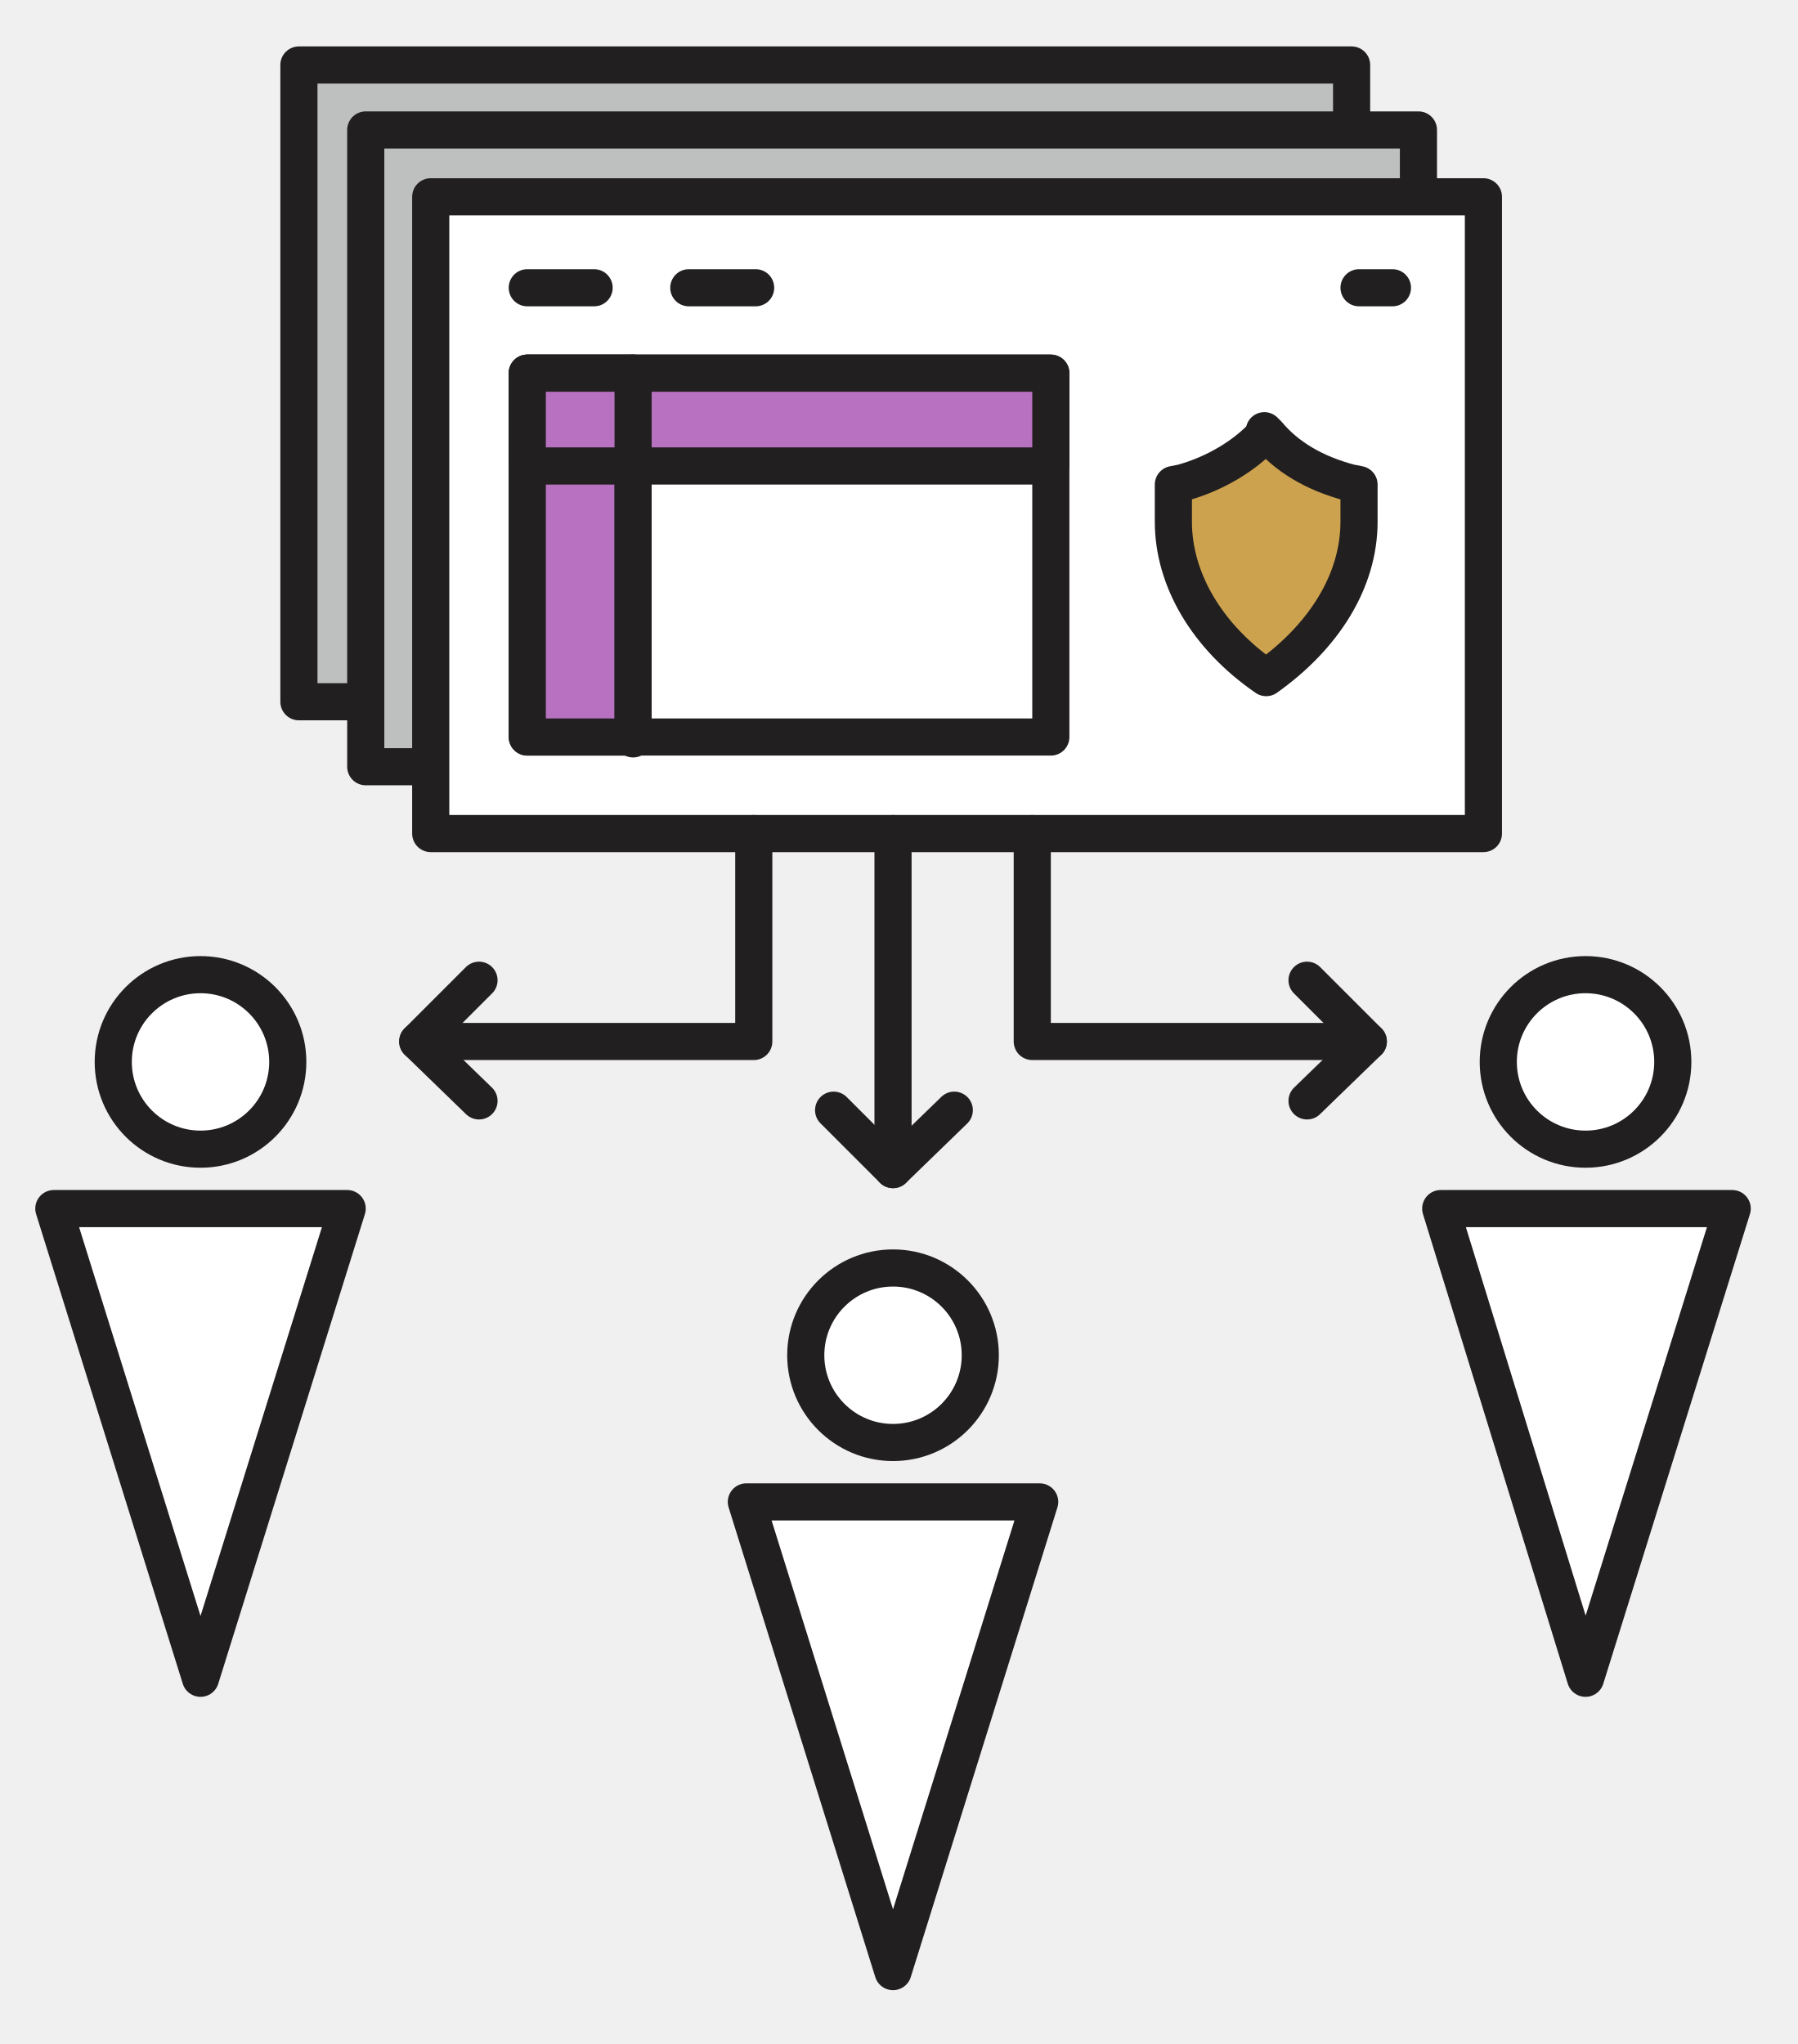
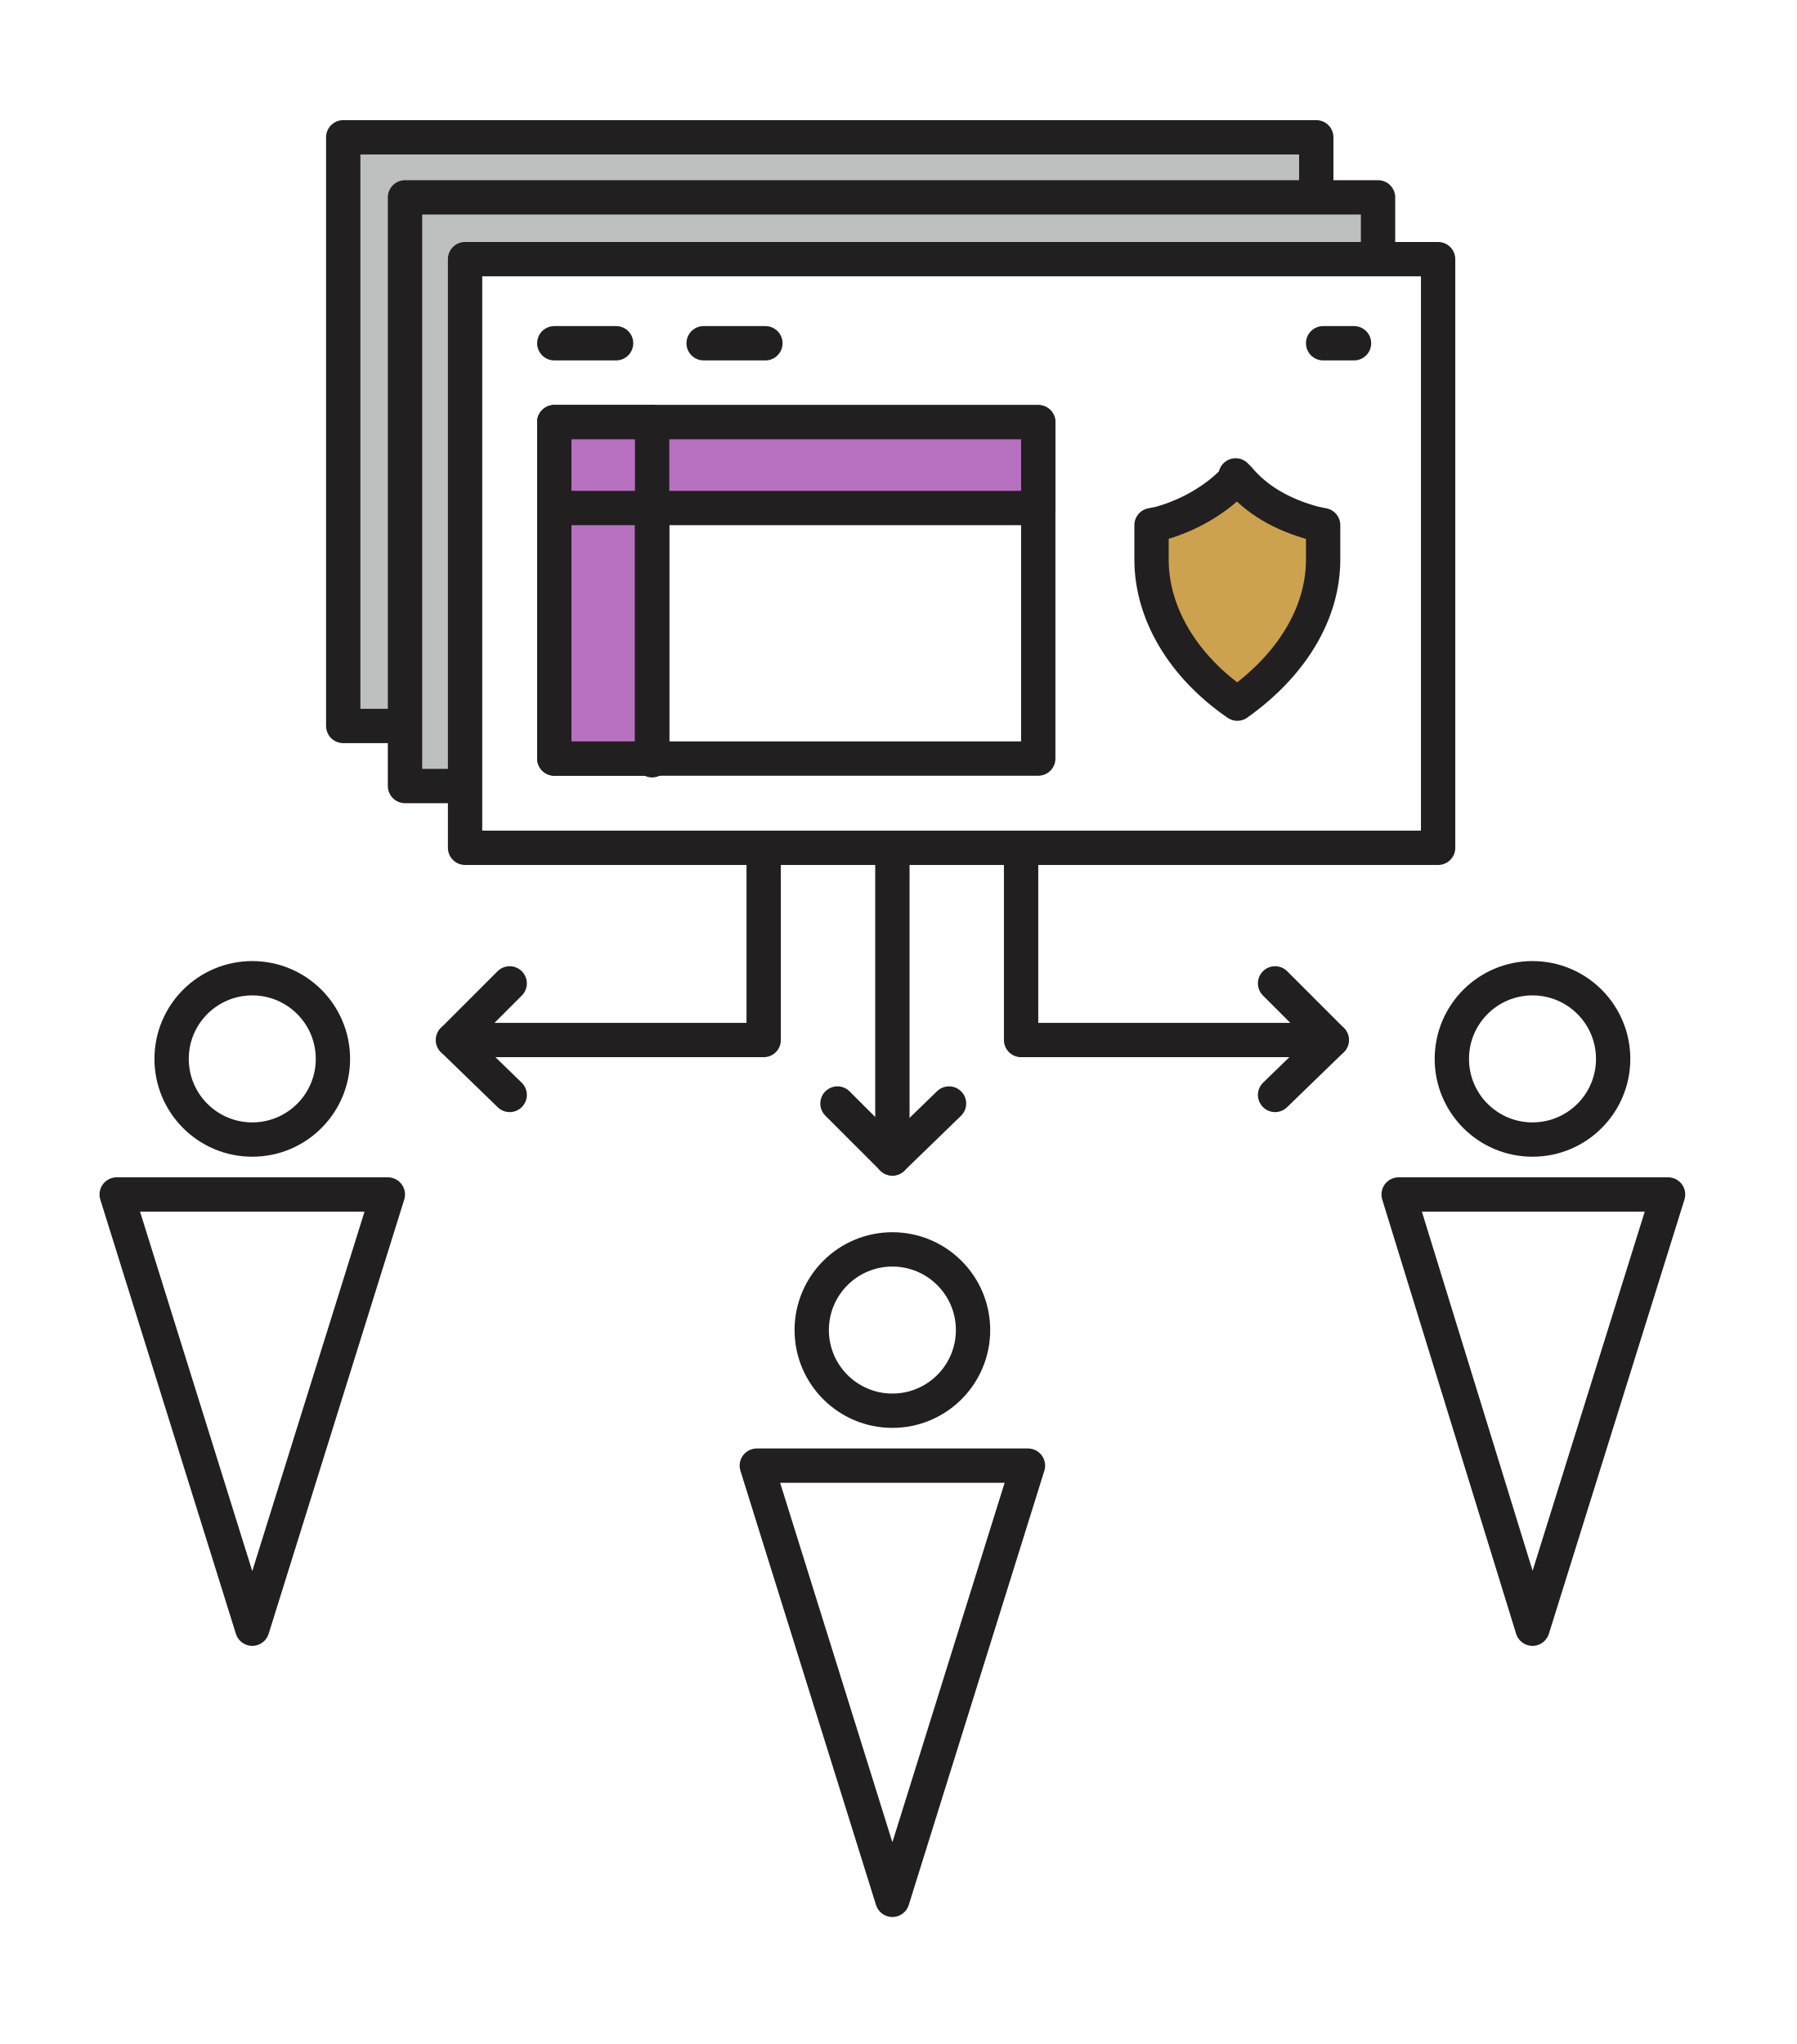
- <svg xmlns="http://www.w3.org/2000/svg" version="1.1" id="Layer_1" x="0px" y="0px" viewBox="0 0 96.8 110.1" style="enable-background:new 0 0 96.8 110.1;" xml:space="preserve">
+ <svg xmlns="http://www.w3.org/2000/svg" version="1.1" id="Layer_1" x="0px" y="0px" viewBox="0 0 104.7 119.1" style="enable-background:new 0 0 104.7 119.1;" xml:space="preserve">
  <style type="text/css">
- 	.st0{fill:#FFFFFF;stroke:#231F20;stroke-width:2;stroke-linecap:round;stroke-linejoin:round;stroke-miterlimit:10;}
- 	.st1{fill:none;stroke:#231F20;stroke-width:2;stroke-linecap:round;stroke-linejoin:round;stroke-miterlimit:10;}
- 	.st2{fill:none;stroke:#231F20;stroke-width:5;stroke-linecap:round;stroke-linejoin:round;stroke-miterlimit:10;}
- 	.st3{fill:#FFFFFF;stroke:#231F20;stroke-width:5;stroke-linecap:round;stroke-linejoin:round;stroke-miterlimit:10;}
- 	.st4{fill:#FFFFFF;}
- 	.st5{fill:#231F20;}
- 	.st6{fill:none;stroke:#221F20;stroke-width:6;stroke-linecap:round;stroke-linejoin:round;stroke-miterlimit:10;}
- 	.st7{fill:#FFFFFF;stroke:#221F20;stroke-width:5;stroke-linecap:round;stroke-linejoin:round;stroke-miterlimit:10;}
- 	.st8{fill:none;stroke:#221F20;stroke-width:5;stroke-linecap:round;stroke-linejoin:round;stroke-miterlimit:10;}
- 	.st9{fill:none;stroke:#221F20;stroke-width:4.899;stroke-linecap:round;stroke-linejoin:round;stroke-miterlimit:10;}
- 	.st10{fill:#221F20;}
- 	.st11{fill:none;stroke:#221F20;stroke-width:2;stroke-linecap:round;stroke-linejoin:round;stroke-miterlimit:10;}
- 	.st12{fill:#BEBFBF;}
- 	.st13{fill:#CDA24F;}
- 	.st14{fill:#B771C0;}
+ 	.st0{fill:#FFFFFF;}
+ 	.st1{fill:none;stroke:#221F20;stroke-width:2;stroke-linecap:round;stroke-linejoin:round;stroke-miterlimit:10;}
+ 	.st2{fill:#BEBFBF;}
+ 	.st3{fill:#CDA24F;}
+ 	.st4{fill:#B771C0;}
</style>
+   <rect class="st0" width="104.7" height="119.1" />
  <g>
-     <path class="st4" d="M15.5,57.2c0,2.6-2.1,4.7-4.7,4.7S6,59.8,6,57.2s2.1-4.7,4.7-4.7S15.5,54.6,15.5,57.2" />
-     <circle class="st11" cx="10.8" cy="57.2" r="4.7" />
-     <polygon class="st4" points="2.9,65.1 18.7,65.1 10.8,90.4  " />
-     <polygon class="st11" points="2.9,65.1 18.7,65.1 10.8,90.4  " />
-     <path class="st4" d="M52.8,73c0,2.6-2.1,4.7-4.7,4.7s-4.7-2.1-4.7-4.7s2.1-4.7,4.7-4.7S52.8,70.4,52.8,73" />
-     <circle class="st11" cx="48.1" cy="73" r="4.7" />
-     <polygon class="st4" points="40.2,80.9 56,80.9 48.1,106.2  " />
-     <polygon class="st11" points="40.2,80.9 56,80.9 48.1,106.2  " />
-     <path class="st4" d="M90.2,57.2c0,2.6-2.1,4.7-4.7,4.7s-4.7-2.1-4.7-4.7s2.1-4.7,4.7-4.7S90.2,54.6,90.2,57.2" />
-     <circle class="st11" cx="85.4" cy="57.2" r="4.7" />
-     <polygon class="st4" points="77.6,65.1 93.3,65.1 85.4,90.4  " />
-     <polygon class="st11" points="77.6,65.1 93.3,65.1 85.4,90.4  " />
-     <rect x="16.1" y="3.5" class="st12" width="56.7" height="34.3" />
-     <rect x="16.1" y="3.5" class="st11" width="56.7" height="34.3" />
-     <rect x="19.7" y="7" class="st12" width="56.7" height="34.3" />
-     <rect x="19.7" y="7" class="st11" width="56.7" height="34.3" />
-     <rect x="23.2" y="10.6" class="st4" width="56.7" height="34.3" />
-     <rect x="23.2" y="10.6" class="st11" width="56.7" height="34.3" />
-     <rect x="28.4" y="20.1" class="st11" width="28.2" height="19.6" />
-     <line class="st11" x1="28.4" y1="15.5" x2="32" y2="15.5" />
-     <line class="st11" x1="37.1" y1="15.5" x2="40.7" y2="15.5" />
-     <line class="st11" x1="73.2" y1="15.5" x2="75" y2="15.5" />
-     <path class="st13" d="M68.1,23.2l0.2,0.2c1,1.2,2.5,2.1,4.4,2.6l0.5,0.1l0,2c0,3.2-1.9,6.2-5,8.4c-3.2-2.2-5-5.3-5-8.4l0-2l0.5-0.1   c1.8-0.5,3.4-1.4,4.4-2.6L68.1,23.2z" />
-     <path class="st11" d="M68.1,23.2l0.2,0.2c1,1.2,2.5,2.1,4.4,2.6l0.5,0.1l0,2c0,3.2-1.9,6.2-5,8.4c-3.2-2.2-5-5.3-5-8.4l0-2l0.5-0.1   c1.8-0.5,3.4-1.5,4.4-2.6L68.1,23.2z" />
-     <line class="st11" x1="48.1" y1="44.9" x2="48.1" y2="63" />
-     <polyline class="st11" points="22.5,56.1 40.6,56.1 40.6,44.9  " />
-     <polyline class="st11" points="73.7,56.1 55.6,56.1 55.6,44.9  " />
-     <polyline class="st11" points="25.8,59.3 22.5,56.1 25.8,52.8  " />
-     <polyline class="st11" points="70.4,52.8 73.7,56.1 70.4,59.3  " />
-     <polyline class="st11" points="51.4,59.8 48.1,63 44.9,59.8  " />
-     <rect x="28.4" y="20.1" class="st14" width="5.7" height="19.6" />
-     <rect x="28.4" y="20.1" class="st11" width="5.7" height="19.6" />
-     <rect x="28.4" y="20.1" class="st14" width="28.2" height="5" />
-     <rect x="28.4" y="20.1" class="st11" width="28.2" height="5" />
-     <line class="st11" x1="34.1" y1="20.1" x2="34.1" y2="39.8" />
+     <path class="st0" d="M19.4,61.7c0,2.6-2.1,4.7-4.7,4.7s-4.8-2.1-4.8-4.7c0-2.6,2.1-4.7,4.7-4.7S19.4,59.1,19.4,61.7" />
+     <circle class="st1" cx="14.7" cy="61.7" r="4.7" />
+     <polygon class="st0" points="6.8,69.6 22.6,69.6 14.7,94.9  " />
+     <polygon class="st1" points="6.8,69.6 22.6,69.6 14.7,94.9  " />
+     <path class="st0" d="M56.7,77.5c0,2.6-2.1,4.7-4.7,4.7s-4.7-2.1-4.7-4.7s2.1-4.7,4.7-4.7S56.7,74.9,56.7,77.5" />
+     <circle class="st1" cx="52" cy="77.5" r="4.7" />
+     <polygon class="st0" points="44.1,85.4 59.9,85.4 52,110.7  " />
+     <polygon class="st1" points="44.1,85.4 59.9,85.4 52,110.7  " />
+     <path class="st0" d="M94.1,61.7c0,2.6-2.1,4.7-4.7,4.7s-4.7-2.1-4.7-4.7s2.1-4.7,4.7-4.7S94.1,59.1,94.1,61.7" />
+     <circle class="st1" cx="89.3" cy="61.7" r="4.7" />
+     <polygon class="st0" points="81.5,69.6 97.2,69.6 89.3,94.9  " />
+     <polygon class="st1" points="81.5,69.6 97.2,69.6 89.3,94.9  " />
+     <rect x="20" y="8" class="st2" width="56.7" height="34.3" />
+     <rect x="20" y="8" class="st1" width="56.7" height="34.3" />
+     <rect x="23.6" y="11.5" class="st2" width="56.7" height="34.3" />
+     <rect x="23.6" y="11.5" class="st1" width="56.7" height="34.3" />
+     <rect x="27.1" y="15.1" class="st0" width="56.7" height="34.3" />
+     <rect x="27.1" y="15.1" class="st1" width="56.7" height="34.3" />
+     <rect x="32.3" y="24.6" class="st1" width="28.2" height="19.6" />
+     <line class="st1" x1="32.3" y1="20" x2="35.9" y2="20" />
+     <line class="st1" x1="41" y1="20" x2="44.6" y2="20" />
+     <line class="st1" x1="77.1" y1="20" x2="78.9" y2="20" />
+     <path class="st3" d="M72,27.7l0.2,0.2c1,1.2,2.5,2.1,4.4,2.6l0.5,0.1v2c0,3.2-1.9,6.2-5,8.4c-3.2-2.2-5-5.3-5-8.4v-2l0.5-0.1   c1.8-0.5,3.4-1.4,4.4-2.6V27.7z" />
+     <path class="st1" d="M72,27.7l0.2,0.2c1,1.2,2.5,2.1,4.4,2.6l0.5,0.1v2c0,3.2-1.9,6.2-5,8.4c-3.2-2.2-5-5.3-5-8.4v-2l0.5-0.1   C69.4,30,71,29,72,27.9V27.7z" />
+     <line class="st1" x1="52" y1="49.4" x2="52" y2="67.5" />
+     <polyline class="st1" points="26.4,60.6 44.5,60.6 44.5,49.4  " />
+     <polyline class="st1" points="77.6,60.6 59.5,60.6 59.5,49.4  " />
+     <polyline class="st1" points="29.7,63.8 26.4,60.6 29.7,57.3  " />
+     <polyline class="st1" points="74.3,57.3 77.6,60.6 74.3,63.8  " />
+     <polyline class="st1" points="55.3,64.3 52,67.5 48.8,64.3  " />
+     <rect x="32.3" y="24.6" class="st4" width="5.7" height="19.6" />
+     <rect x="32.3" y="24.6" class="st1" width="5.7" height="19.6" />
+     <rect x="32.3" y="24.6" class="st4" width="28.2" height="5" />
+     <rect x="32.3" y="24.6" class="st1" width="28.2" height="5" />
+     <line class="st1" x1="38" y1="24.6" x2="38" y2="44.3" />
  </g>
</svg>
